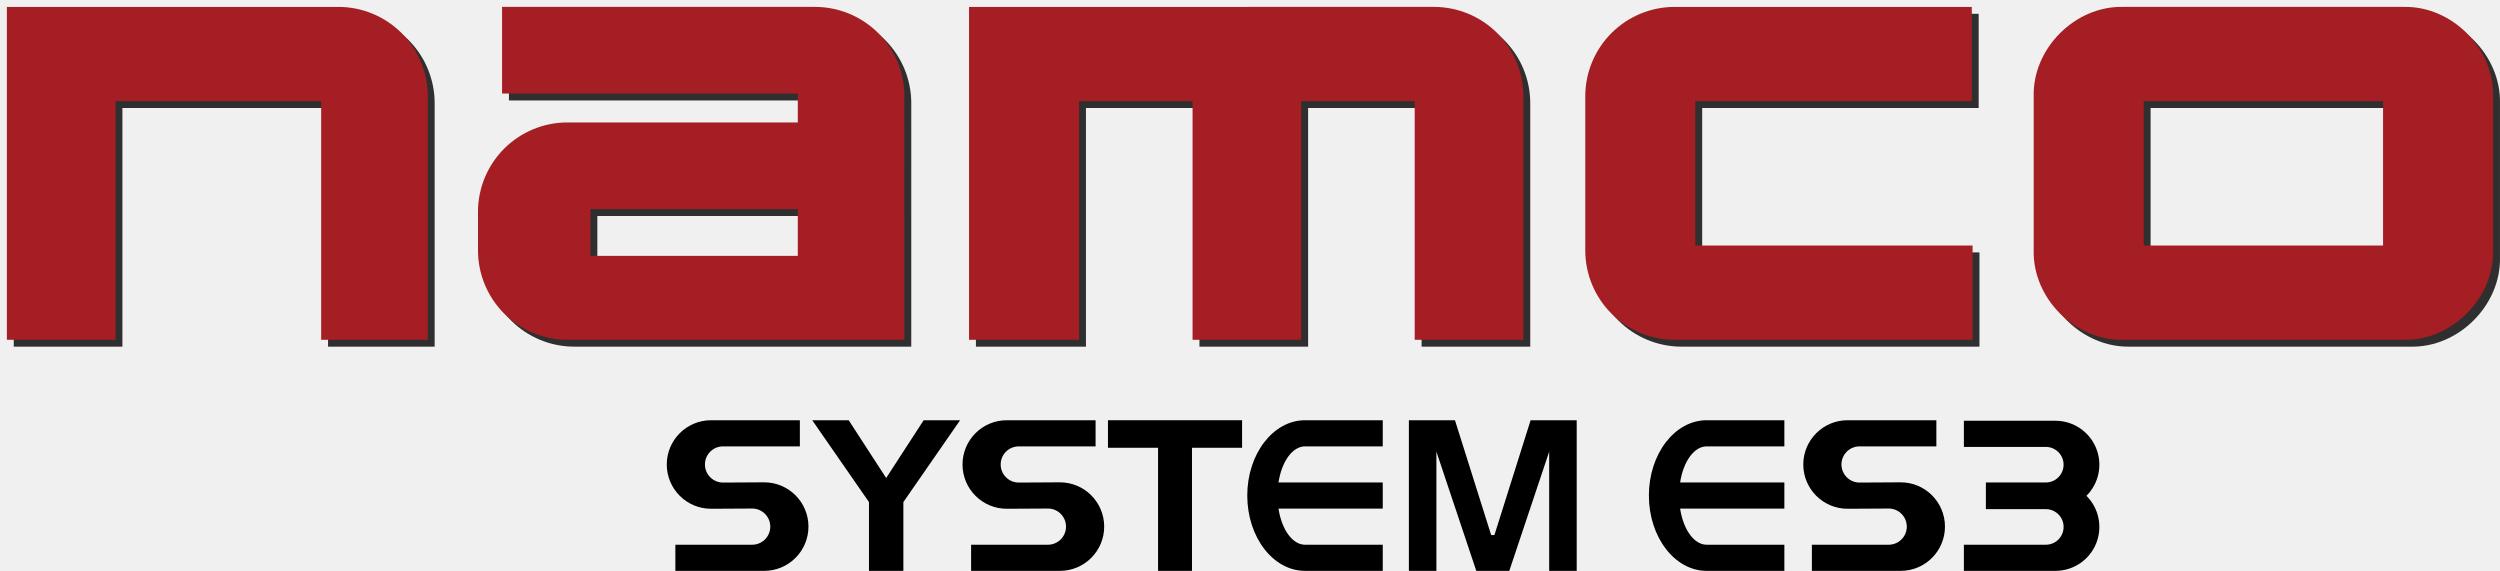
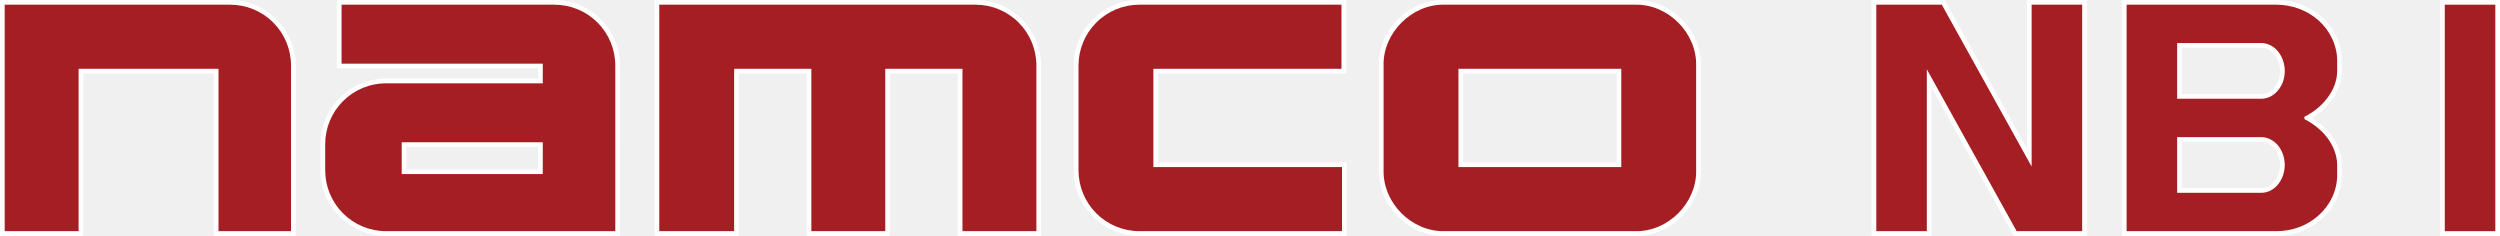
- <svg xmlns="http://www.w3.org/2000/svg" width="3635.027mm" height="830.034mm" viewBox="0 0 3635.027 830.033" version="1.1" id="svg1" xml:space="preserve">
+ <svg xmlns="http://www.w3.org/2000/svg" width="5343.008mm" height="504.064mm" viewBox="0 0 5343.008 504.064" version="1.1" id="svg1" xml:space="preserve">
  <defs id="defs1">
    <marker id="DistanceX" orient="auto" refX="0" refY="0" style="overflow:visible">
      <path d="M 3,-3 -3,3 M 0,-5 V 5" style="stroke:#000000;stroke-width:0.5" id="path1" />
    </marker>
    <pattern id="Hatch" patternUnits="userSpaceOnUse" width="8" height="8" x="0" y="0">
      <path d="M8 4 l-4,4" stroke="#000000" stroke-width="0.25" linecap="square" id="path2" />
      <path d="M6 2 l-4,4" stroke="#000000" stroke-width="0.25" linecap="square" id="path3" />
      <path d="M4 0 l-4,4" stroke="#000000" stroke-width="0.25" linecap="square" id="path4" />
    </pattern>
    <symbol id="*Model_Space" />
    <symbol id="*Paper_Space" />
    <symbol id="*Paper_Space0" />
    <marker id="DistanceX-0" orient="auto" refX="0" refY="0" style="overflow:visible">
      <path d="M 3,-3 -3,3 M 0,-5 V 5" style="stroke:#000000;stroke-width:0.5" id="path1-9" />
    </marker>
    <pattern id="Hatch-4" patternUnits="userSpaceOnUse" width="8" height="8" x="0" y="0">
      <path d="M8 4 l-4,4" stroke="#000000" stroke-width="0.25" linecap="square" id="path2-8" />
      <path d="M6 2 l-4,4" stroke="#000000" stroke-width="0.25" linecap="square" id="path3-8" />
      <path d="M4 0 l-4,4" stroke="#000000" stroke-width="0.25" linecap="square" id="path4-2" />
    </pattern>
    <symbol id="*Model_Space-4" />
    <symbol id="*Paper_Space-5" />
    <symbol id="*Paper_Space0-5" />
    <marker id="DistanceX-02" orient="auto" refX="0" refY="0" style="overflow:visible">
      <path d="M 3,-3 -3,3 M 0,-5 V 5" style="stroke:#000000;stroke-width:0.5" id="path1-4" />
    </marker>
    <pattern id="Hatch-8" patternUnits="userSpaceOnUse" width="8" height="8" x="0" y="0">
      <path d="M8 4 l-4,4" stroke="#000000" stroke-width="0.25" linecap="square" id="path2-6" />
      <path d="M6 2 l-4,4" stroke="#000000" stroke-width="0.25" linecap="square" id="path3-5" />
      <path d="M4 0 l-4,4" stroke="#000000" stroke-width="0.25" linecap="square" id="path4-0" />
    </pattern>
    <symbol id="*Model_Space-9" />
    <symbol id="*Paper_Space-0" />
    <symbol id="*Paper_Space0-0" />
    <marker id="DistanceX-2" orient="auto" refX="0" refY="0" style="overflow:visible">
      <path d="M 3,-3 -3,3 M 0,-5 V 5" style="stroke:#000000;stroke-width:0.5" id="path1-6" />
    </marker>
    <pattern id="Hatch-0" patternUnits="userSpaceOnUse" width="8" height="8" x="0" y="0">
      <path d="M8 4 l-4,4" stroke="#000000" stroke-width="0.25" linecap="square" id="path2-1" />
      <path d="M6 2 l-4,4" stroke="#000000" stroke-width="0.25" linecap="square" id="path3-6" />
      <path d="M4 0 l-4,4" stroke="#000000" stroke-width="0.25" linecap="square" id="path4-5" />
    </pattern>
    <symbol id="*Model_Space-7" />
    <symbol id="*Paper_Space-54" />
    <symbol id="*Paper_Space0-1" />
    <marker id="DistanceX-4" orient="auto" refX="0" refY="0" style="overflow:visible">
      <path d="M 3,-3 -3,3 M 0,-5 V 5" style="stroke:#000000;stroke-width:0.5" id="path1-3" />
    </marker>
    <pattern id="Hatch-9" patternUnits="userSpaceOnUse" width="8" height="8" x="0" y="0">
      <path d="M8 4 l-4,4" stroke="#000000" stroke-width="0.25" linecap="square" id="path2-88" />
      <path d="M6 2 l-4,4" stroke="#000000" stroke-width="0.25" linecap="square" id="path3-0" />
      <path d="M4 0 l-4,4" stroke="#000000" stroke-width="0.25" linecap="square" id="path4-8" />
    </pattern>
    <symbol id="*Model_Space-77" />
    <symbol id="*Paper_Space-8" />
    <symbol id="*Paper_Space0-3" />
    <marker id="DistanceX-7" orient="auto" refX="0" refY="0" style="overflow:visible">
      <path d="M 3,-3 -3,3 M 0,-5 V 5" style="stroke:#000000;stroke-width:0.5" id="path1-2" />
    </marker>
    <pattern id="Hatch-2" patternUnits="userSpaceOnUse" width="8" height="8" x="0" y="0">
      <path d="M8 4 l-4,4" stroke="#000000" stroke-width="0.25" linecap="square" id="path2-82" />
      <path d="M6 2 l-4,4" stroke="#000000" stroke-width="0.25" linecap="square" id="path3-89" />
      <path d="M4 0 l-4,4" stroke="#000000" stroke-width="0.25" linecap="square" id="path4-07" />
    </pattern>
    <symbol id="*Model_Space-8" />
    <symbol id="*Paper_Space-1" />
    <symbol id="*Paper_Space0-58" />
    <marker id="DistanceX-25" orient="auto" refX="0" refY="0" style="overflow:visible">
      <path d="M 3,-3 -3,3 M 0,-5 V 5" style="stroke:#000000;stroke-width:0.5" id="path1-36" />
    </marker>
    <pattern id="Hatch-1" patternUnits="userSpaceOnUse" width="8" height="8" x="0" y="0">
      <path d="M8 4 l-4,4" stroke="#000000" stroke-width="0.25" linecap="square" id="path2-86" />
      <path d="M6 2 l-4,4" stroke="#000000" stroke-width="0.25" linecap="square" id="path3-2" />
      <path d="M4 0 l-4,4" stroke="#000000" stroke-width="0.25" linecap="square" id="path4-1" />
    </pattern>
    <symbol id="*Model_Space-46" />
    <symbol id="*Paper_Space-2" />
    <symbol id="*Paper_Space0-9" />
    <marker id="DistanceX-5" orient="auto" refX="0" refY="0" style="overflow:visible">
      <path d="M 3,-3 -3,3 M 0,-5 V 5" style="stroke:#000000;stroke-width:0.5" id="path1-7" />
    </marker>
    <pattern id="Hatch-98" patternUnits="userSpaceOnUse" width="8" height="8" x="0" y="0">
      <path d="M8 4 l-4,4" stroke="#000000" stroke-width="0.25" linecap="square" id="path2-3" />
      <path d="M6 2 l-4,4" stroke="#000000" stroke-width="0.25" linecap="square" id="path3-02" />
      <path d="M4 0 l-4,4" stroke="#000000" stroke-width="0.25" linecap="square" id="path4-23" />
    </pattern>
    <symbol id="*Model_Space-6" />
    <symbol id="*Paper_Space-7" />
    <symbol id="*Paper_Space0-15" />
    <marker id="DistanceX-52" orient="auto" refX="0" refY="0" style="overflow:visible">
      <path d="M 3,-3 -3,3 M 0,-5 V 5" style="stroke:#000000;stroke-width:0.5" id="path1-8" />
    </marker>
    <pattern id="Hatch-07" patternUnits="userSpaceOnUse" width="8" height="8" x="0" y="0">
      <path d="M8 4 l-4,4" stroke="#000000" stroke-width="0.25" linecap="square" id="path2-2" />
      <path d="M6 2 l-4,4" stroke="#000000" stroke-width="0.25" linecap="square" id="path3-25" />
      <path d="M4 0 l-4,4" stroke="#000000" stroke-width="0.25" linecap="square" id="path4-9" />
    </pattern>
    <symbol id="*Model_Space-1" />
    <symbol id="*Paper_Space-08" />
    <symbol id="*Paper_Space0-50" />
    <marker id="DistanceX-58" orient="auto" refX="0" refY="0" style="overflow:visible">
      <path d="M 3,-3 -3,3 M 0,-5 V 5" style="stroke:#000000;stroke-width:0.5" id="path1-61" />
    </marker>
    <pattern id="Hatch-5" patternUnits="userSpaceOnUse" width="8" height="8" x="0" y="0">
      <path d="M8 4 l-4,4" stroke="#000000" stroke-width="0.25" linecap="square" id="path2-5" />
      <path d="M6 2 l-4,4" stroke="#000000" stroke-width="0.25" linecap="square" id="path3-1" />
      <path d="M4 0 l-4,4" stroke="#000000" stroke-width="0.25" linecap="square" id="path4-96" />
    </pattern>
    <symbol id="*Model_Space-45" />
    <symbol id="*Paper_Space-4" />
    <symbol id="*Paper_Space0-2" />
    <marker id="DistanceX-45" orient="auto" refX="0" refY="0" style="overflow:visible">
      <path d="M 3,-3 -3,3 M 0,-5 V 5" style="stroke:#000000;stroke-width:0.5" id="path1-62" />
    </marker>
    <pattern id="Hatch-53" patternUnits="userSpaceOnUse" width="8" height="8" x="0" y="0">
      <path d="M8 4 l-4,4" stroke="#000000" stroke-width="0.25" linecap="square" id="path2-56" />
      <path d="M6 2 l-4,4" stroke="#000000" stroke-width="0.25" linecap="square" id="path3-61" />
      <path d="M4 0 l-4,4" stroke="#000000" stroke-width="0.25" linecap="square" id="path4-4" />
    </pattern>
    <symbol id="*Model_Space-462" />
    <symbol id="*Paper_Space-6" />
    <symbol id="*Paper_Space0-8" />
    <marker id="DistanceX-09" orient="auto" refX="0" refY="0" style="overflow:visible">
      <path d="M 3,-3 -3,3 M 0,-5 V 5" style="stroke:#000000;stroke-width:0.5" id="path1-48" />
    </marker>
    <pattern id="Hatch-82" patternUnits="userSpaceOnUse" width="8" height="8" x="0" y="0">
      <path d="M8 4 l-4,4" stroke="#000000" stroke-width="0.25" linecap="square" id="path2-4" />
      <path d="M6 2 l-4,4" stroke="#000000" stroke-width="0.25" linecap="square" id="path3-55" />
      <path d="M4 0 l-4,4" stroke="#000000" stroke-width="0.25" linecap="square" id="path4-17" />
    </pattern>
    <symbol id="*Model_Space-11" />
    <symbol id="*Paper_Space-52" />
    <symbol id="*Paper_Space0-7" />
    <marker id="DistanceX-094" orient="auto" refX="0" refY="0" style="overflow:visible">
      <path d="M 3,-3 -3,3 M 0,-5 V 5" style="stroke:#000000;stroke-width:0.5" id="path1-88" />
    </marker>
    <pattern id="Hatch-24" patternUnits="userSpaceOnUse" width="8" height="8" x="0" y="0">
      <path d="M8 4 l-4,4" stroke="#000000" stroke-width="0.25" linecap="square" id="path2-55" />
      <path d="M6 2 l-4,4" stroke="#000000" stroke-width="0.25" linecap="square" id="path3-17" />
      <path d="M4 0 l-4,4" stroke="#000000" stroke-width="0.25" linecap="square" id="path4-11" />
    </pattern>
    <symbol id="*Model_Space-5" />
    <symbol id="*Paper_Space-27" />
    <symbol id="*Paper_Space0-6" />
    <marker id="DistanceX-0948" orient="auto" refX="0" refY="0" style="overflow:visible">
      <path d="M 3,-3 -3,3 M 0,-5 V 5" style="stroke:#000000;stroke-width:0.5" id="path1-82" />
    </marker>
    <pattern id="Hatch-45" patternUnits="userSpaceOnUse" width="8" height="8" x="0" y="0">
      <path d="M8 4 l-4,4" stroke="#000000" stroke-width="0.25" linecap="square" id="path2-51" />
      <path d="M6 2 l-4,4" stroke="#000000" stroke-width="0.25" linecap="square" id="path3-7" />
      <path d="M4 0 l-4,4" stroke="#000000" stroke-width="0.25" linecap="square" id="path4-115" />
    </pattern>
    <symbol id="*Model_Space-2" />
    <symbol id="*Paper_Space-76" />
    <symbol id="*Paper_Space0-14" />
    <marker id="DistanceX-76" orient="auto" refX="0" refY="0" style="overflow:visible">
      <path d="M 3,-3 -3,3 M 0,-5 V 5" style="stroke:#000000;stroke-width:0.5" id="path1-1" />
    </marker>
    <pattern id="Hatch-89" patternUnits="userSpaceOnUse" width="8" height="8" x="0" y="0">
      <path d="M8 4 l-4,4" stroke="#000000" stroke-width="0.25" linecap="square" id="path2-27" />
      <path d="M6 2 l-4,4" stroke="#000000" stroke-width="0.25" linecap="square" id="path3-9" />
      <path d="M4 0 l-4,4" stroke="#000000" stroke-width="0.25" linecap="square" id="path4-54" />
    </pattern>
    <symbol id="*Model_Space-3" />
    <symbol id="*Paper_Space-12" />
    <symbol id="*Paper_Space0-33" />
    <marker id="DistanceX-44" orient="auto" refX="0" refY="0" style="overflow:visible">
      <path d="M 3,-3 -3,3 M 0,-5 V 5" style="stroke:#000000;stroke-width:0.5" id="path1-60" />
    </marker>
    <pattern id="Hatch-6" patternUnits="userSpaceOnUse" width="8" height="8" x="0" y="0">
      <path d="M8 4 l-4,4" stroke="#000000" stroke-width="0.25" linecap="square" id="path2-61" />
      <path d="M6 2 l-4,4" stroke="#000000" stroke-width="0.25" linecap="square" id="path3-84" />
      <path d="M4 0 l-4,4" stroke="#000000" stroke-width="0.25" linecap="square" id="path4-963" />
    </pattern>
    <symbol id="*Model_Space-78" />
    <symbol id="*Paper_Space-82" />
    <symbol id="*Paper_Space0-91" />
  </defs>
  <g id="g3" style="display:inline">
-     <g id="g9" transform="matrix(0.2645833,0,0,0.2645833,17.50079,443.033)" style="display:inline;fill:#000000;fill-opacity:0.803">
-       <path id="path5" style="fill:#000000;fill-opacity:0.803;stroke:none;stroke-width:0.945;stroke-linecap:round" d="m 178.216,163.218 v 484 H 336.199 V 300.219 h 299.006 v 346.999 h 154.993 l 0.005,-354 c 0.003,-34.478 -13.692,-67.544 -38.072,-91.924 -24.38,-24.38 -57.446,-38.076 -91.923,-38.076 z" transform="matrix(3.779528,0,0,3.779528,-664.1265,-2215.626)" />
-       <path d="M 898.216,163.217 V 289.217 h 430.001 v 42 H 993.224 c -34.482,3e-5 -67.548,13.697 -91.928,38.076 -24.38,24.38 -38.076,57.445 -38.08,91.924 v 56 c 0.005,34.478 13.701,67.544 38.08,91.924 24.38,24.38 57.446,38.076 91.928,38.076 h 489.985 l 0.01,-354 c 0.01,-34.478 -13.691,-67.544 -38.071,-91.924 -24.38,-24.38 -57.445,-38.076 -91.924,-38.076 z m 128.535,294 h 301.466 v 68 h -301.466 z" style="fill:#000000;fill-opacity:0.803;stroke:none;stroke-width:0.945;stroke-linecap:round" id="path6" transform="matrix(3.779528,0,0,3.779528,-664.1265,-2215.626)" />
-       <path id="path7" style="fill:#000000;fill-opacity:0.803;stroke:none;stroke-width:3.571;stroke-linecap:round" d="M 5297.01,-1598.74 V 230.551 h 604.72 V -1080.94 h 623.62 V 230.551 h 597.17 V -1080.94 h 623.62 V 230.551 h 597.17 v -1337.952 c 0,-130.312 -51.767,-255.286 -143.911,-347.43 -92.144,-92.144 -217.118,-143.91 -347.428,-143.91 z" />
-       <path id="path8" style="fill:#000000;fill-opacity:0.803;stroke:none;stroke-width:3.571;stroke-linecap:round" d="m 10807.6,-1598.74 -1632.798,-10e-5 c -130.31,-10e-5 -255.283,51.766 -347.427,143.91 -92.144,92.144 -143.91,217.118 -143.912,347.43 v 846.614 c 0,130.311 51.768,255.285 143.912,347.429 92.144,92.144 217.118,143.91 347.427,143.91 L 10811.9,230.551 V -287.244 H 9288.19 v -793.696 h 1519.41 z" />
-       <path d="m 11639.1,-1598.741 c -263.418,-6.18 -497.563,227.966 -491.392,491.34 v 846.613 c -5.564,264.138 227.208,496.91 491.369,491.338 H 13181.1 c 263.375,6.181 497.521,-227.964 491.321,-491.338 v -846.613 c 5.716,-263.883 -227.319,-497.012 -491.321,-491.34 z m 113.299,517.801 H 13067.7 v 793.695 h -1315.301 z" style="fill:#000000;fill-opacity:0.803;stroke:none;stroke-width:3.571;stroke-linecap:round" id="path9" />
+     <g id="g49" transform="matrix(0.2645833,0,0,0.2645833,7.500191,433.0329)" style="display:inline">
+       <path id="path94" style="fill:#ffffff;stroke-width:3.78;stroke-linecap:round" d="M -28.347,-1636.538 V 268.343 H 644.342 V -1043.145 H 1698.854 V 268.343 h 661.387 l 0.023,-1375.74 c 0.011,-140.323 -55.747,-274.936 -154.969,-374.158 -99.222,-99.222 -233.834,-154.983 -374.15,-154.982 z" />
+       <path id="path96" style="fill:#ffffff;stroke-width:3.78;stroke-linecap:round" d="m 2692.913,-1636.538 v 551.811 h 1625.197 v 83.148 H 3089.794 c -140.333,1e-4 -274.944,55.763 -374.166,154.984 -99.222,99.222 -154.98,233.833 -154.998,374.15 v 211.66 c 0.019,140.316 55.776,274.93 154.998,374.152 99.222,99.222 233.834,154.975 374.166,154.975 h 1889.705 l 0.045,-1375.732 c 0.042,-140.332 -55.741,-274.946 -154.961,-374.166 -99.221,-99.221 -233.836,-154.983 -374.158,-154.982 z m 561.387,1186.771 H 4318.11 V -268.35 H 3254.3 Z" />
+       <path id="path98" style="fill:#ffffff;stroke-linecap:round" d="M 5259.215,-1636.536 V 268.345 h 680.311 V -1043.145 h 548.029 V 268.345 H 7160.315 V -1043.145 h 548.029 V 268.345 H 8381.106 V -1107.401 c 0,-140.321 -55.759,-274.935 -154.98,-374.156 -99.222,-99.222 -233.834,-154.979 -374.154,-154.978 z" />
+       <path id="path100" style="fill:#ffffff;stroke-linecap:round" d="m 9174.801,-1636.536 c -140.319,-1e-4 -274.931,55.757 -374.152,154.978 -99.222,99.222 -154.978,233.833 -154.981,374.154 v 846.613 c 0,140.321 55.759,274.933 154.981,374.154 99.222,99.222 233.833,154.979 374.152,154.979 H 10849.696 V -325.04 H 9325.985 V -1043.145 h 1519.41 v -593.391 z" />
+       <path id="path102" style="fill:#ffffff;stroke-linecap:round" d="M 13181.098,-1636.538 H 11639.1 l 0.887,0.01 c -286.321,-6.718 -536.771,243.729 -530.063,530.01 v -0.885 846.613 -0.797 c -6.041,286.795 243.135,535.971 529.952,529.922 l -0.797,0.008 H 13181.1 l -0.886,-0.01 c 286.282,6.718 536.731,-243.731 529.992,-530.014 v 0.891 -846.613 0.818 c 6.208,-286.601 -243.204,-536.106 -529.918,-529.945 z m -1390.904,593.393 h 1239.711 v 718.105 h -1239.711 z" />
    </g>
    <g id="g83" transform="matrix(0.2645833,0,0,0.2645833,7.500191,433.0329)" style="display:inline">
      <path id="path127" style="fill:#a51e23;fill-opacity:1;stroke:none;stroke-width:0.945;stroke-linecap:round" d="m 178.216,163.218 v 484 H 336.199 V 300.219 h 299.006 v 346.999 h 154.993 l 0.005,-354 c 0.003,-34.478 -13.692,-67.544 -38.072,-91.924 -24.38,-24.38 -57.446,-38.076 -91.923,-38.076 z" transform="matrix(3.779528,0,0,3.779528,-664.1265,-2215.626)" />
      <path d="M 898.216,163.217 V 289.217 h 430.001 v 42 H 993.224 c -34.482,3e-5 -67.548,13.697 -91.928,38.076 -24.38,24.38 -38.076,57.445 -38.08,91.924 v 56 c 0.005,34.478 13.701,67.544 38.08,91.924 24.38,24.38 57.446,38.076 91.928,38.076 h 489.985 l 0.01,-354 c 0.01,-34.478 -13.691,-67.544 -38.071,-91.924 -24.38,-24.38 -57.445,-38.076 -91.924,-38.076 z m 128.535,294 h 301.466 v 68 h -301.466 z" style="fill:#a51e23;fill-opacity:1;stroke:none;stroke-width:0.945;stroke-linecap:round" id="path128" transform="matrix(3.779528,0,0,3.779528,-664.1265,-2215.626)" />
      <path id="path41" style="fill:#a51e23;fill-opacity:1;stroke:none;stroke-width:3.571;stroke-linecap:round" d="M 5297.01,-1598.74 V 230.551 h 604.72 V -1080.94 h 623.62 V 230.551 h 597.17 V -1080.94 h 623.62 V 230.551 h 597.17 v -1337.952 c 0,-130.312 -51.767,-255.286 -143.911,-347.43 -92.144,-92.144 -217.118,-143.91 -347.428,-143.91 z" />
      <path id="path51" style="fill:#a51e23;fill-opacity:1;stroke:none;stroke-width:3.571;stroke-linecap:round" d="m 10807.6,-1598.74 -1632.798,-10e-5 c -130.31,-10e-5 -255.283,51.766 -347.427,143.91 -92.144,92.144 -143.91,217.118 -143.912,347.43 v 846.614 c 0,130.311 51.768,255.285 143.912,347.429 92.144,92.144 217.118,143.91 347.427,143.91 L 10811.9,230.551 V -287.244 H 9288.19 v -793.696 h 1519.41 z" />
      <path d="m 11639.1,-1598.741 c -263.418,-6.18 -497.563,227.966 -491.392,491.34 v 846.613 c -5.564,264.138 227.208,496.91 491.369,491.338 H 13181.1 c 263.375,6.181 497.521,-227.964 491.321,-491.338 v -846.613 c 5.716,-263.883 -227.319,-497.012 -491.321,-491.34 z m 113.299,517.801 H 13067.7 v 793.695 h -1315.301 z" style="fill:#a51e23;fill-opacity:1;stroke:none;stroke-width:3.571;stroke-linecap:round" id="path129" />
    </g>
  </g>
-   <g id="g260" style="display:inline;fill:#000000;fill-opacity:1">
-     <g id="g272">
-       <path id="path16-1" style="fill:#000000;fill-opacity:1;stroke:none;stroke-width:1;stroke-linecap:round;stroke-dasharray:none" d="m 1111.142,830.032 c 35.614,9.3e-4 64.458,-28.923 64.358,-64.537 -0.099,-35.614 -29.104,-64.377 -64.718,-64.177 l -59.328,0.333 c -14.558,0.08 -26.413,-11.677 -26.453,-26.235 -0.041,-14.558 11.749,-26.381 26.307,-26.382 h 111.691 V 611.033 l -129.141,-1e-5 c -35.614,8.3e-4 -64.456,28.924 -64.356,64.537 0.099,35.613 29.102,64.375 64.714,64.176 l 59.328,-0.331 c 14.559,-0.081 26.415,11.677 26.456,26.235 0.041,14.558 -11.75,26.382 -26.308,26.382 l -111.691,-5e-5 v 37.999 z" />
-       <path d="m 1181.001,611.033 82.5,119 v 99.999 h 49.998 v -99.999 l 82.5,-119 h -52.999 l -54.501,84 -54.499,-84 z" style="display:inline;fill:#000000;fill-opacity:1;stroke:none;stroke-width:1;stroke-linecap:round;stroke-dasharray:none" id="path99" />
-       <path id="path258" style="display:inline;fill:#000000;fill-opacity:1;stroke:none;stroke-width:1;stroke-linecap:round;stroke-dasharray:none" d="m 1541.142,830.032 c 35.614,9.3e-4 64.458,-28.923 64.358,-64.537 -0.099,-35.614 -29.104,-64.377 -64.718,-64.177 l -59.328,0.333 c -14.558,0.08 -26.413,-11.677 -26.453,-26.235 -0.041,-14.558 11.749,-26.381 26.307,-26.382 h 111.691 V 611.033 l -129.141,-1e-5 c -35.614,8.3e-4 -64.456,28.924 -64.356,64.537 0.099,35.613 29.102,64.375 64.714,64.176 l 59.328,-0.331 c 14.559,-0.081 26.415,11.677 26.456,26.235 0.041,14.558 -11.75,26.382 -26.308,26.382 l -111.691,-5e-5 v 37.999 z" />
-       <path d="m 1610.999,611.033 v 40.026 h 72.835 v 178.973 h 49.331 V 651.059 h 72.835 v -40.026 z" style="display:inline;fill:#000000;fill-opacity:1;stroke:none;stroke-width:1;stroke-linecap:round;stroke-dasharray:none" id="path248" />
-       <path id="path57-1" style="fill:#000000;fill-opacity:1;stroke:none;stroke-width:1;stroke-linecap:round;stroke-dasharray:none" d="m 2010.529,611.033 v 38 h -113.028 c -17.998,3e-5 -33.779,21.486 -38.562,52.5 l 151.591,-4.1e-4 v 38.002 h -151.591 c 4.783,31.014 20.564,52.5 38.562,52.5 l 113.028,-6e-5 v 37.999 l -113.028,-3.2e-4 c -46.378,-0.026 -83.964,-49.043 -83.964,-109.5 0,-60.457 37.586,-109.474 83.964,-109.5 z" />
-       <path d="m 2048.531,611.033 v 218.999 h 40 v -173.343 l 58,173.343 h 48.001 l 57.999,-173.343 v 173.343 h 40 V 611.033 h -67.001 l -52.655,167.001 h -4.688 l -52.657,-167.001 z" style="display:inline;fill:#000000;fill-opacity:1;stroke:none;stroke-width:1;stroke-linecap:round;stroke-dasharray:none" id="path251" />
-     </g>
-     <g id="g270" style="display:inline">
-       <path id="path95" style="fill:#000000;fill-opacity:1;stroke:none;stroke-width:1;stroke-linecap:round;stroke-dasharray:none" d="m 2594.492,611.033 v 38 h -113.028 c -17.998,3e-5 -33.779,21.486 -38.562,52.5 l 151.59,-4.1e-4 v 38.002 h -151.591 c 4.783,31.014 20.564,52.5 38.562,52.5 l 113.028,-6e-5 v 37.999 l -113.028,-3.2e-4 c -46.378,-0.026 -83.964,-49.043 -83.964,-109.5 0,-60.457 37.586,-109.474 83.964,-109.5 z" />
-       <path id="path269" style="display:inline;fill:#000000;fill-opacity:1;stroke:none;stroke-width:1;stroke-linecap:round;stroke-dasharray:none" d="m 2763.641,830.032 c 35.614,9.3e-4 64.458,-28.923 64.358,-64.537 -0.099,-35.614 -29.104,-64.377 -64.718,-64.177 l -59.328,0.333 c -14.558,0.08 -26.413,-11.677 -26.453,-26.235 -0.041,-14.558 11.749,-26.381 26.307,-26.382 h 111.691 V 611.033 l -129.141,-1e-5 c -35.614,8.3e-4 -64.456,28.924 -64.356,64.537 0.099,35.613 29.102,64.375 64.714,64.176 l 59.328,-0.331 c 14.559,-0.081 26.415,11.677 26.456,26.235 0.041,14.558 -11.75,26.382 -26.308,26.382 l -111.691,-5e-5 v 37.999 z" />
-       <path id="path17-0" style="display:inline;fill:#000000;fill-opacity:1;stroke:none;stroke-width:1;stroke-linecap:round;stroke-dasharray:none" d="m 2855.508,611.798 v 38 h 119.12 c 14.283,0.011 25.851,11.589 25.851,25.868 0,14.278 -11.569,25.856 -25.851,25.867 l -87.132,-4.1e-4 v 38.767 l 87.132,-5e-4 c 14.291,-5e-4 25.872,11.581 25.872,25.867 0,14.286 -11.581,25.868 -25.872,25.867 l -119.12,-5e-5 v 37.999 l 133.118,3.2e-4 c 25.861,2.8e-4 49.165,-15.588 59.036,-39.484 9.871,-23.897 4.36,-51.387 -13.958,-69.633 18.318,-18.246 23.828,-45.736 13.958,-69.633 -9.871,-23.897 -33.175,-39.485 -59.036,-39.485 z" />
-     </g>
+   <g id="g13" style="display:inline">
+     <g id="g53" transform="translate(-2551.213,-153.1847)" style="display:inline">
+       <path id="path106" style="fill:#ffffff;stroke-linecap:round" d="m 6551.225,153.217 v 504 h 128.002 V 339.939 l 176.096,317.277 h 155.904 V 153.217 H 6883.223 V 470.5 L 6707.102,153.217 Z" />
+       <path id="path108" style="fill:#ffffff;stroke-linecap:round" d="m 7086.209,153.217 v 504 h 330.01 c 35.555,3e-5 69.692,-12.023 96.725,-36.01 27.159,-24.099 43.27,-57.941 43.269,-93.99 V 505.697 c 0,-23.602 -9.78,-46.763 -23.441,-64.537 -10.952,-14.249 -25.017,-26.261 -40.828,-35.91 15.51,-9.36 29.211,-20.857 40.836,-35.983 14.524,-18.897 23.434,-41.238 23.433,-64.529 v -21.522 c 0,-36.208 -16.82,-70.546 -43.33,-94.043 -26.378,-23.38 -61.072,-35.957 -96.664,-35.957 z m 128,102 h 170 c 9.591,1e-4 19.497,4.257 27.533,13.806 8.033,9.544 12.377,22.683 12.467,35.764 v 0.289 c -0.178,12.772 -3.443,23.729 -11.244,33.824 -7.57,9.797 -17.827,15.316 -28.754,15.316 h -170 z m 0,201 h 170 c 10.549,10e-6 21.857,6.418 28.715,15.27 7.087,9.146 11.104,21.375 11.281,33.85 v 0.314 c -0.089,13.071 -4.445,26.23 -12.465,35.762 -8.024,9.536 -17.944,13.805 -27.533,13.805 h -169.994 z" />
+     </g>
+     <path id="path110" style="display:inline;fill:#ffffff;stroke-linecap:round" d="M 5215.006,0.032 V 504.032 h 128.002 V 0.032 Z" />
+     <g id="g115" transform="translate(-2551.213,-153.1847)" style="display:inline">
+       <path d="m 6561.224,163.217 v 484 h 108.003 V 301.314 l 191.982,345.903 h 140.017 V 163.217 H 6893.223 V 509.12 L 6701.215,163.217 Z" style="display:inline;fill:#a51e23;fill-opacity:1;stroke:none;stroke-width:0.945;stroke-linecap:round" id="path113" />
+       <path d="m 7096.209,163.217 v 484 h 320.009 c 33.321,3e-5 64.928,-11.164 90.089,-33.49 25.161,-22.326 39.907,-53.433 39.906,-86.51 V 505.697 c 0,-20.739 -8.907,-42.229 -21.37,-58.443 -12.463,-16.215 -29.373,-29.71 -48.634,-39.536 v -5 c 19.266,-9.829 35.232,-22.097 48.641,-39.544 13.409,-17.448 21.365,-37.703 21.364,-58.435 v -21.521 c 0,-33.081 -15.517,-64.893 -39.963,-86.56 -24.446,-21.667 -56.803,-33.44 -90.032,-33.44 z m 108.001,82 179.999,5.2e-4 c 12.637,1.4e-4 25.43,5.775 35.185,17.367 9.756,11.592 14.71,26.927 14.815,42.133 v 0.499 c -0.203,14.501 -4.152,27.919 -13.332,39.799 v 0 c -9.181,11.88 -22.333,19.202 -36.666,19.202 h -179.999 z m 0,201.001 h 179.999 c 14.308,2e-5 28.039,8.068 36.62,19.144 8.582,11.075 13.174,25.355 13.376,39.856 v 0.5 c -0.103,15.202 -5.068,30.551 -14.813,42.133 -9.745,11.582 -22.545,17.367 -35.186,17.367 H 7204.214 Z" style="display:inline;fill:#a51e23;fill-opacity:1;stroke:none;stroke-width:0.945;stroke-linecap:round" id="path114" />
+     </g>
+     <path d="M 5225.006,10.033 V 494.033 h 108.003 V 10.033 Z" style="display:inline;fill:#a51e23;fill-opacity:1;stroke:none;stroke-width:0.945;stroke-linecap:round" id="path115" />
  </g>
</svg>
